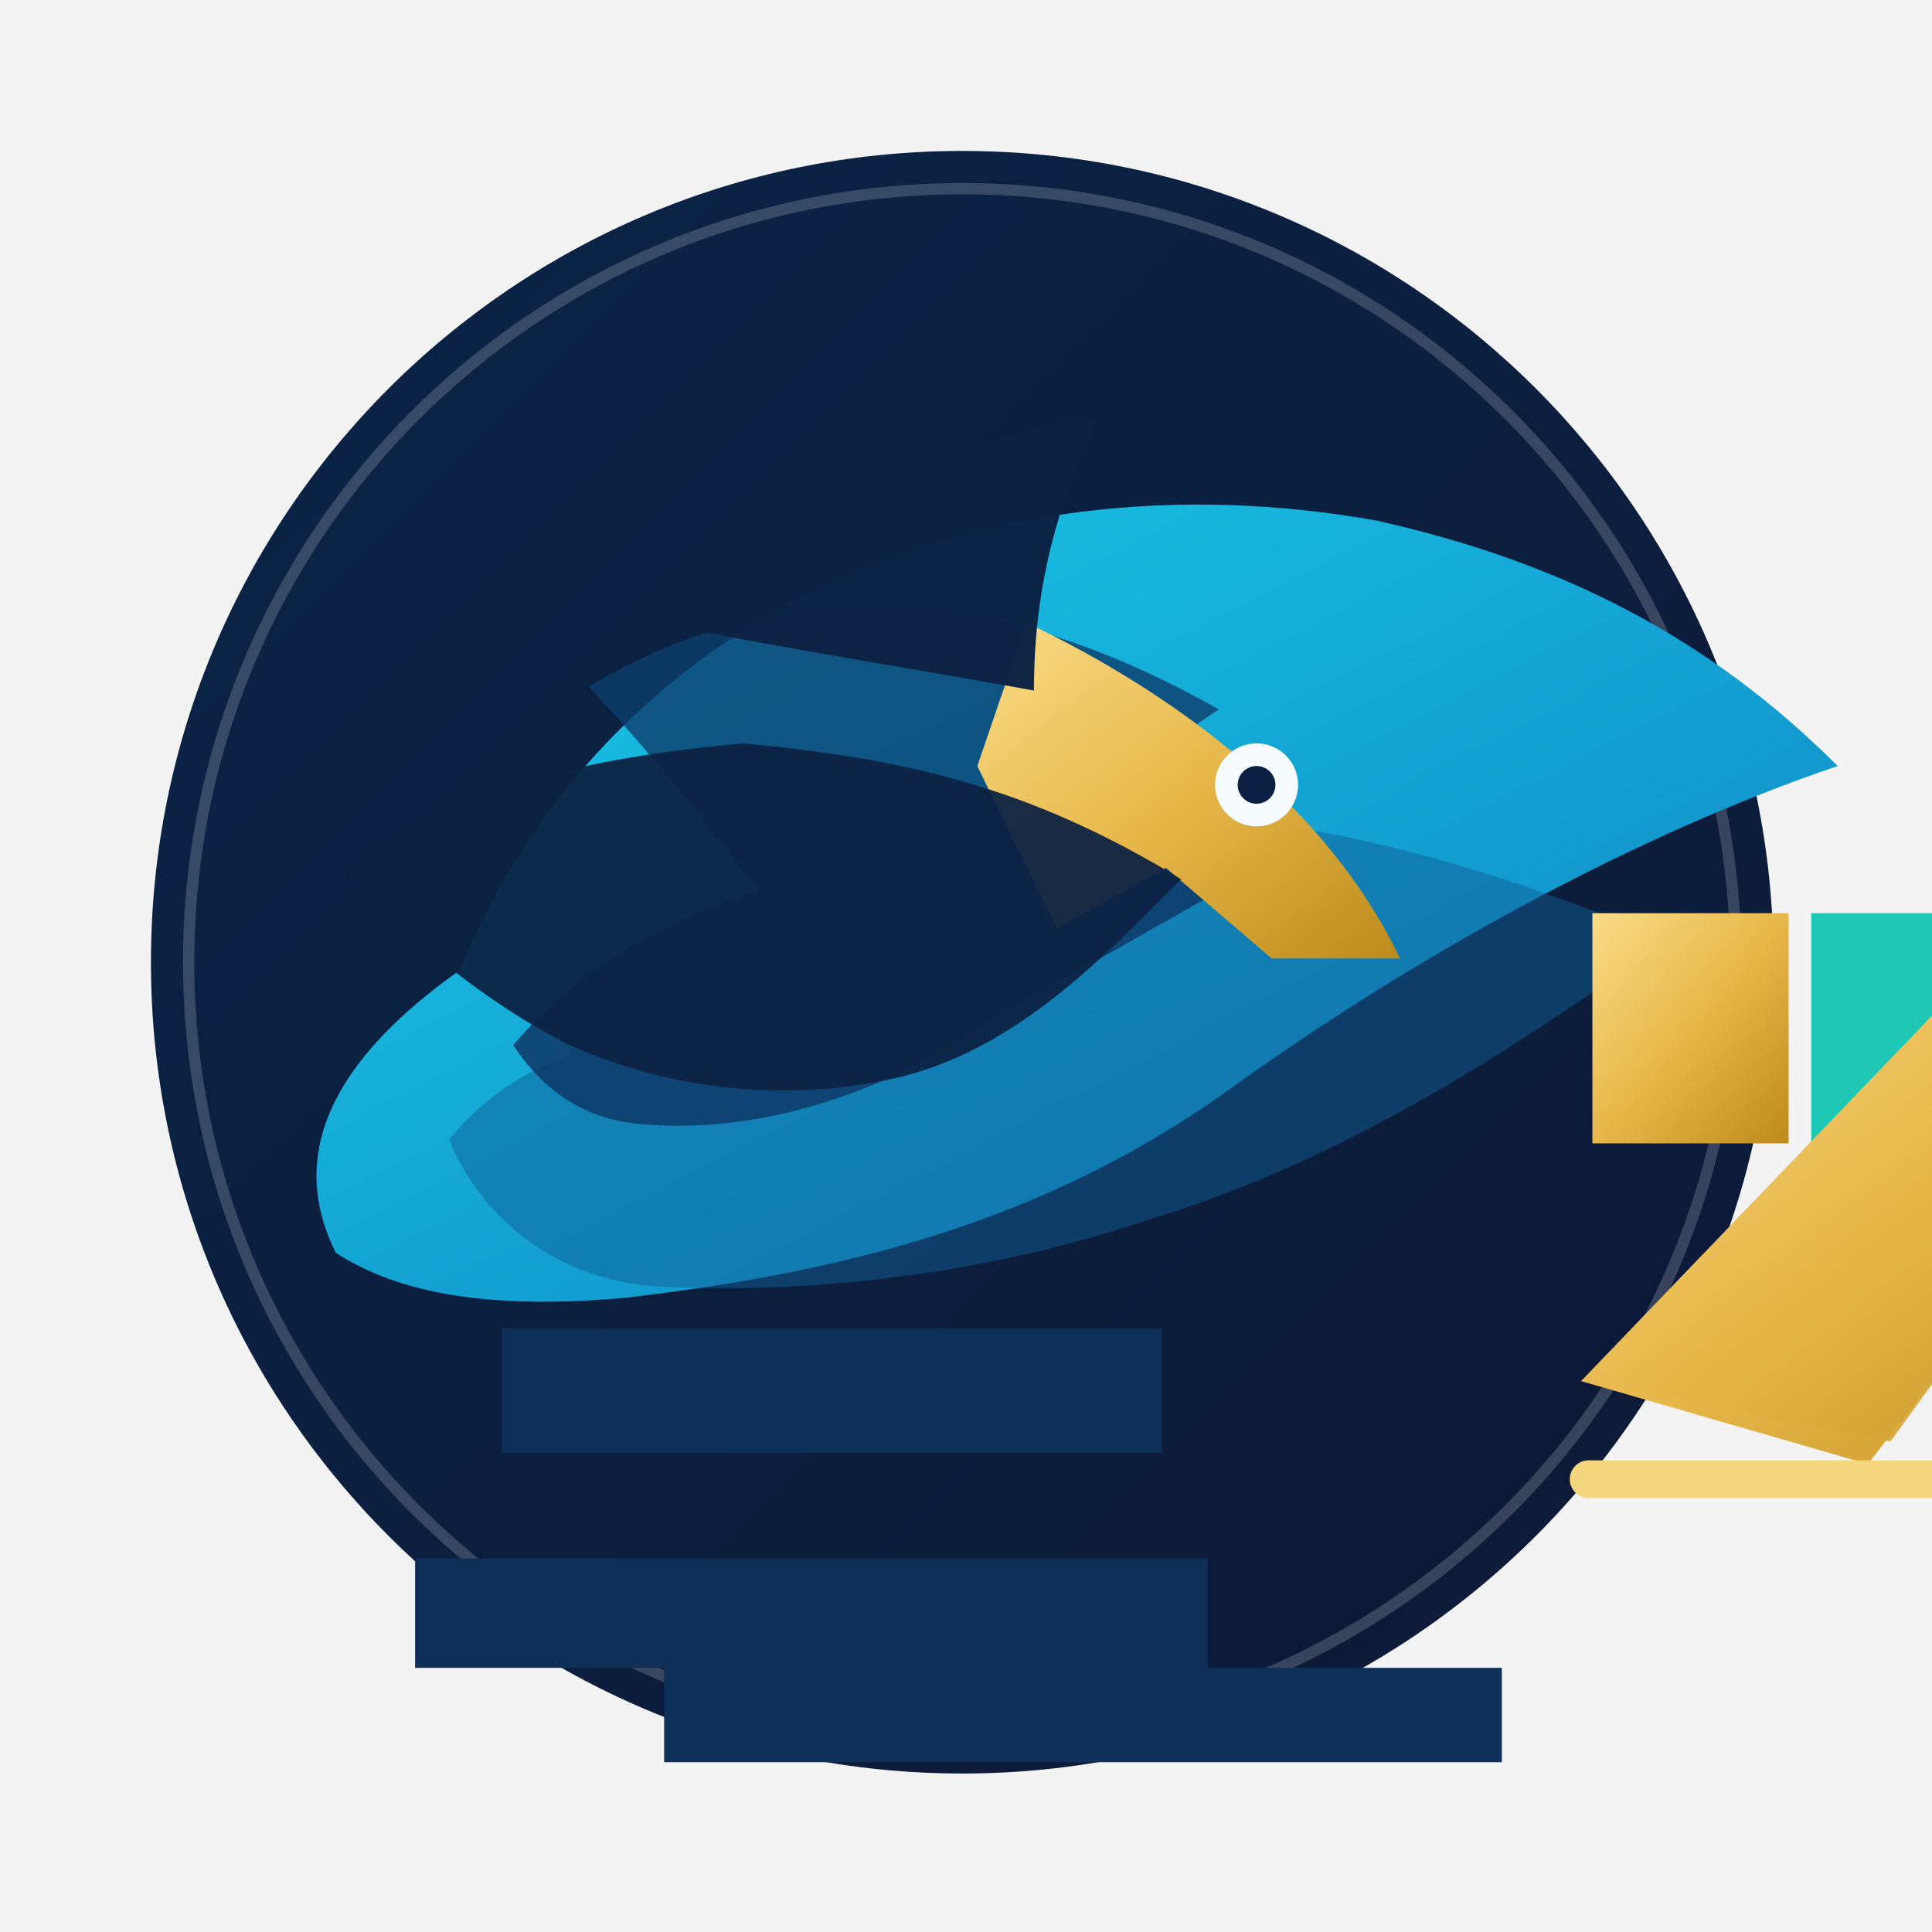
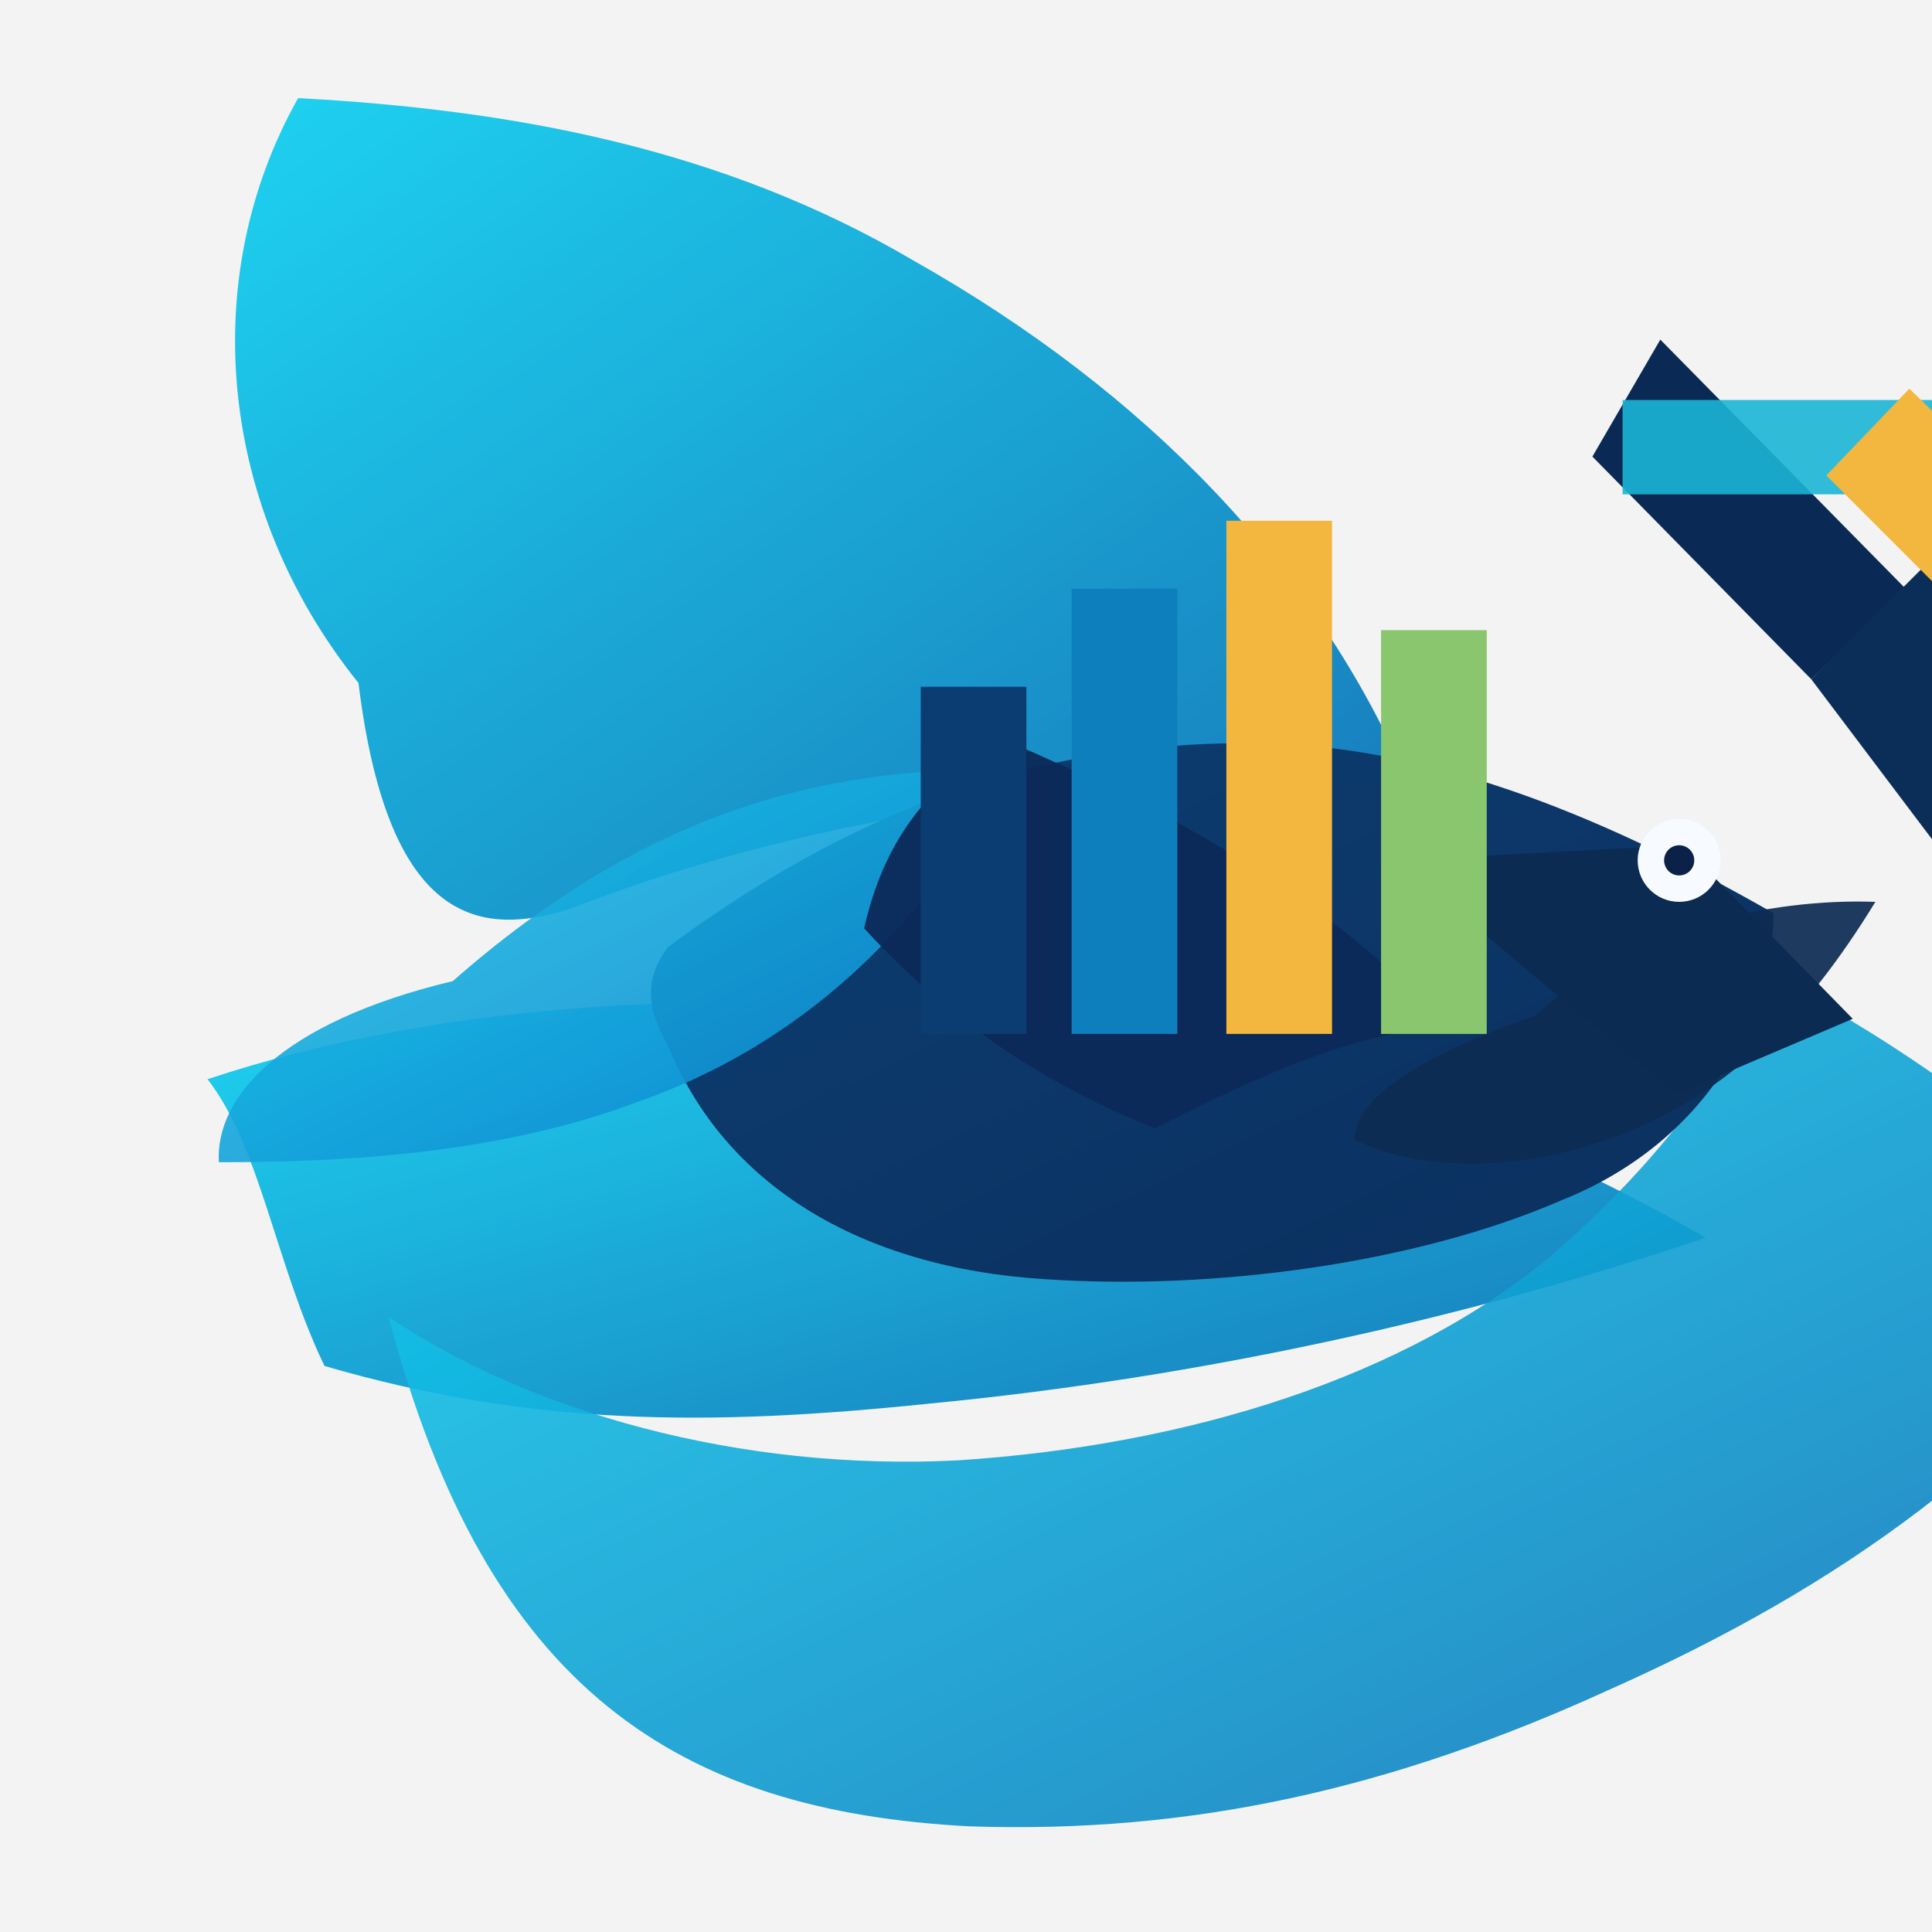
<svg xmlns="http://www.w3.org/2000/svg" width="512" height="512" viewBox="0 0 512 512" role="img" aria-labelledby="title desc">
  <defs>
-     <linearGradient id="teal2" x1="0" y1="0" x2="1" y2="1">
-       <stop offset="0%" stop-color="#1bcce9" />
-       <stop offset="100%" stop-color="#0d7ec0" />
+     <linearGradient id="ringBlue2" x1="0" y1="0" x2="1" y2="1">
+       <stop offset="0%" stop-color="#14d1f0" />
+       <stop offset="100%" stop-color="#0d72b7" />
+     </linearGradient>
+     <linearGradient id="fishBlue2" x1="0" y1="0" x2="1" y2="1">
+       <stop offset="0%" stop-color="#0d3e72" />
+       <stop offset="100%" stop-color="#0a2f5d" />
+     </linearGradient>
+     <linearGradient id="fishLight2" x1="0" y1="0" x2="1" y2="1">
+       <stop offset="0%" stop-color="#1bc9e8" />
+       <stop offset="100%" stop-color="#0d7ecd" />
    </linearGradient>
    <linearGradient id="gold2" x1="0" y1="0" x2="1" y2="1">
-       <stop offset="0%" stop-color="#f9dc87" />
-       <stop offset="50%" stop-color="#e7b74a" />
-       <stop offset="100%" stop-color="#bc8b1b" />
-     </linearGradient>
-     <linearGradient id="navy2" x1="0" y1="0" x2="1" y2="1">
-       <stop offset="0%" stop-color="#0a2548" />
-       <stop offset="100%" stop-color="#0d1835" />
+       <stop offset="0%" stop-color="#f9d774" />
+       <stop offset="50%" stop-color="#f1b63d" />
+       <stop offset="100%" stop-color="#d38a18" />
    </linearGradient>
  </defs>
  <rect width="512" height="512" fill="#f3f3f3" />
-   <circle cx="255" cy="255" r="215" fill="url(#navy2)" />
-   <circle cx="255" cy="255" r="205" fill="none" stroke="rgba(255,255,255,0.18)" stroke-width="3" />
-   <path d="M122 257 C160 164, 259 119, 365 138 C414 149, 453 169, 487 203 C434 221, 375 253, 324 290 C277 323, 226 337, 165 344 C130 347, 106 343, 89 332 C76 306, 88 281, 122 257 Z" fill="url(#teal2)" />
-   <path d="M150 280 C178 243, 242 215, 307 216 C360 217, 409 236, 442 249 C404 276, 358 307, 305 323 C264 337, 218 343, 176 341 C149 340, 128 324, 119 302 C128 291, 139 284, 150 280 Z" fill="#0f5e96" opacity="0.5" />
-   <path d="M156 182 C213 148, 270 158, 323 188 C284 214, 256 239, 230 275 C202 237, 177 204, 156 182 Z" fill="#0d3d6d" opacity="0.8" />
-   <path d="M201 236 C243 211, 293 208, 347 222 C314 242, 283 258, 251 278 C224 293, 197 300, 171 298 C155 297, 144 289, 136 277 C153 257, 173 245, 201 236 Z" fill="#0d3d6d" opacity="0.9" />
-   <path d="M272 165 C312 184, 352 214, 371 254 L337 254 L309 230 L280 246 L259 203 L272 165 Z" fill="url(#gold2)" />
-   <path d="M184 167 C219 133, 255 115, 291 111 C282 130, 274 152, 274 183 C241 177, 209 172, 184 167 Z" fill="#0c2243" opacity="0.98" />
-   <path d="M197 197 C239 201, 272 208, 313 233 C293 253, 269 279, 236 286 C208 292, 178 289, 151 277 C129 266, 107 248, 91 230 C122 209, 153 201, 197 197 Z" fill="#0c2243" opacity="0.94" />
-   <circle cx="333" cy="208" r="11" fill="#f6fbff" />
-   <circle cx="333" cy="208" r="5" fill="#0b2144" />
-   <path d="M133 352 L308 352 L308 385 L133 385 Z" fill="#0e2f58" />
-   <path d="M110 413 L320 413 L320 442 L110 442 Z" fill="#0e2f58" />
-   <path d="M176 442 L398 442 L398 467 L176 467 Z" fill="#0e2f58" />
-   <path d="M422 242 H474 V303 H422 Z" fill="url(#gold2)" />
-   <path d="M480 242 H534 V347 H480 Z" fill="#1ec8b5" />
-   <path d="M538 242 H590 V361 H538 Z" fill="#f1b443" />
-   <path d="M596 242 H648 V323 H596 Z" fill="#67b67f" />
-   <path d="M419 366 L540 240 L610 240 L495 388 L419 366 Z" fill="url(#gold2)" />
-   <path d="M421 366 L540 240 L604 240 L501 382 L421 366 Z" fill="url(#gold2)" opacity="0.9" />
-   <path d="M421 392 L673 392" stroke="#f4d67d" stroke-width="10" stroke-linecap="round" />
+   <path d="M95 181 C58 135, 52 74, 79 26 C135 29, 191 39, 242 69 C304 104, 349 151, 373 207 C292 204, 214 217, 156 239 C128 250, 103 246, 95 181 Z" fill="url(#ringBlue2)" opacity="0.95" />
+   <path d="M55 286 C118 265, 199 260, 284 272 C345 281, 395 295, 452 328 C390 349, 319 365, 246 372 C188 378, 141 378, 86 362 C73 335, 69 304, 55 286 Z" fill="url(#ringBlue2)" opacity="0.95" />
+   <path d="M103 349 C140 374, 196 390, 254 387 C315 383, 373 365, 412 332 C436 311, 454 289, 470 259 C518 284, 548 312, 573 335 C535 386, 489 420, 426 448 C369 474, 316 486, 257 484 C180 480, 129 448, 103 349 Z" fill="url(#ringBlue2)" opacity="0.9" />
+   <path d="M177 251 C231 211, 281 196, 335 197 C382 198, 428 218, 470 242 C470 267, 454 302, 414 318 C375 335, 321 342, 277 339 C228 336, 192 314, 177 277 C171 267, 171 259, 177 251 Z" fill="url(#fishBlue2)" />
+   <path d="M120 260 C170 216, 217 203, 267 204 C245 246, 212 277, 169 292 C132 306, 90 308, 58 308 C57 291, 74 271, 120 260 Z" fill="url(#fishLight2)" opacity="0.9" />
+   <path d="M266 196 C308 214, 352 237, 383 272 C357 274, 332 286, 306 299 C276 287, 251 270, 229 246 C234 224, 245 208, 266 196 Z" fill="#0a2958" opacity="0.95" />
+   <path d="M370 228 L446 224 L491 270 L444 290 L370 228 Z" fill="#0c2b53" />
+   <path d="M407 269 C432 246, 469 238, 497 239 C478 270, 457 291, 426 302 C403 310, 377 311, 359 302 C359 290, 379 279, 407 269 Z" fill="#0c2b53" opacity="0.92" />
+   <circle cx="445" cy="228" r="11" fill="#f7fbff" />
+   <circle cx="445" cy="228" r="4" fill="#0b2148" />
+   <rect x="244" y="182" width="28" height="92" fill="#0b3d73" />
+   <rect x="284" y="156" width="28" height="118" fill="#0d7fbd" />
+   <rect x="325" y="138" width="28" height="136" fill="#f3b63e" />
+   <rect x="366" y="167" width="28" height="107" fill="#8ac66d" />
+   <path d="M440 90 L505 156 L480 180 L422 121 L440 90 Z" fill="#0a2a55" />
+   <path d="M430 106 L518 106 L518 131 L430 131 Z" fill="#1bb5d6" opacity="0.9" />
+   <path d="M480 180 L514 146 L562 188 L520 233 Z" fill="#0b2e58" />
+   <path d="M506 103 L541 137 L518 160 L484 126 Z" fill="#f3b63e" />
+   <path d="M101 462 C181 469, 249 453, 314 422 C378 393, 435 391, 498 422 C452 275 0 0 0 0" fill="none" opacity="0" />
</svg>
